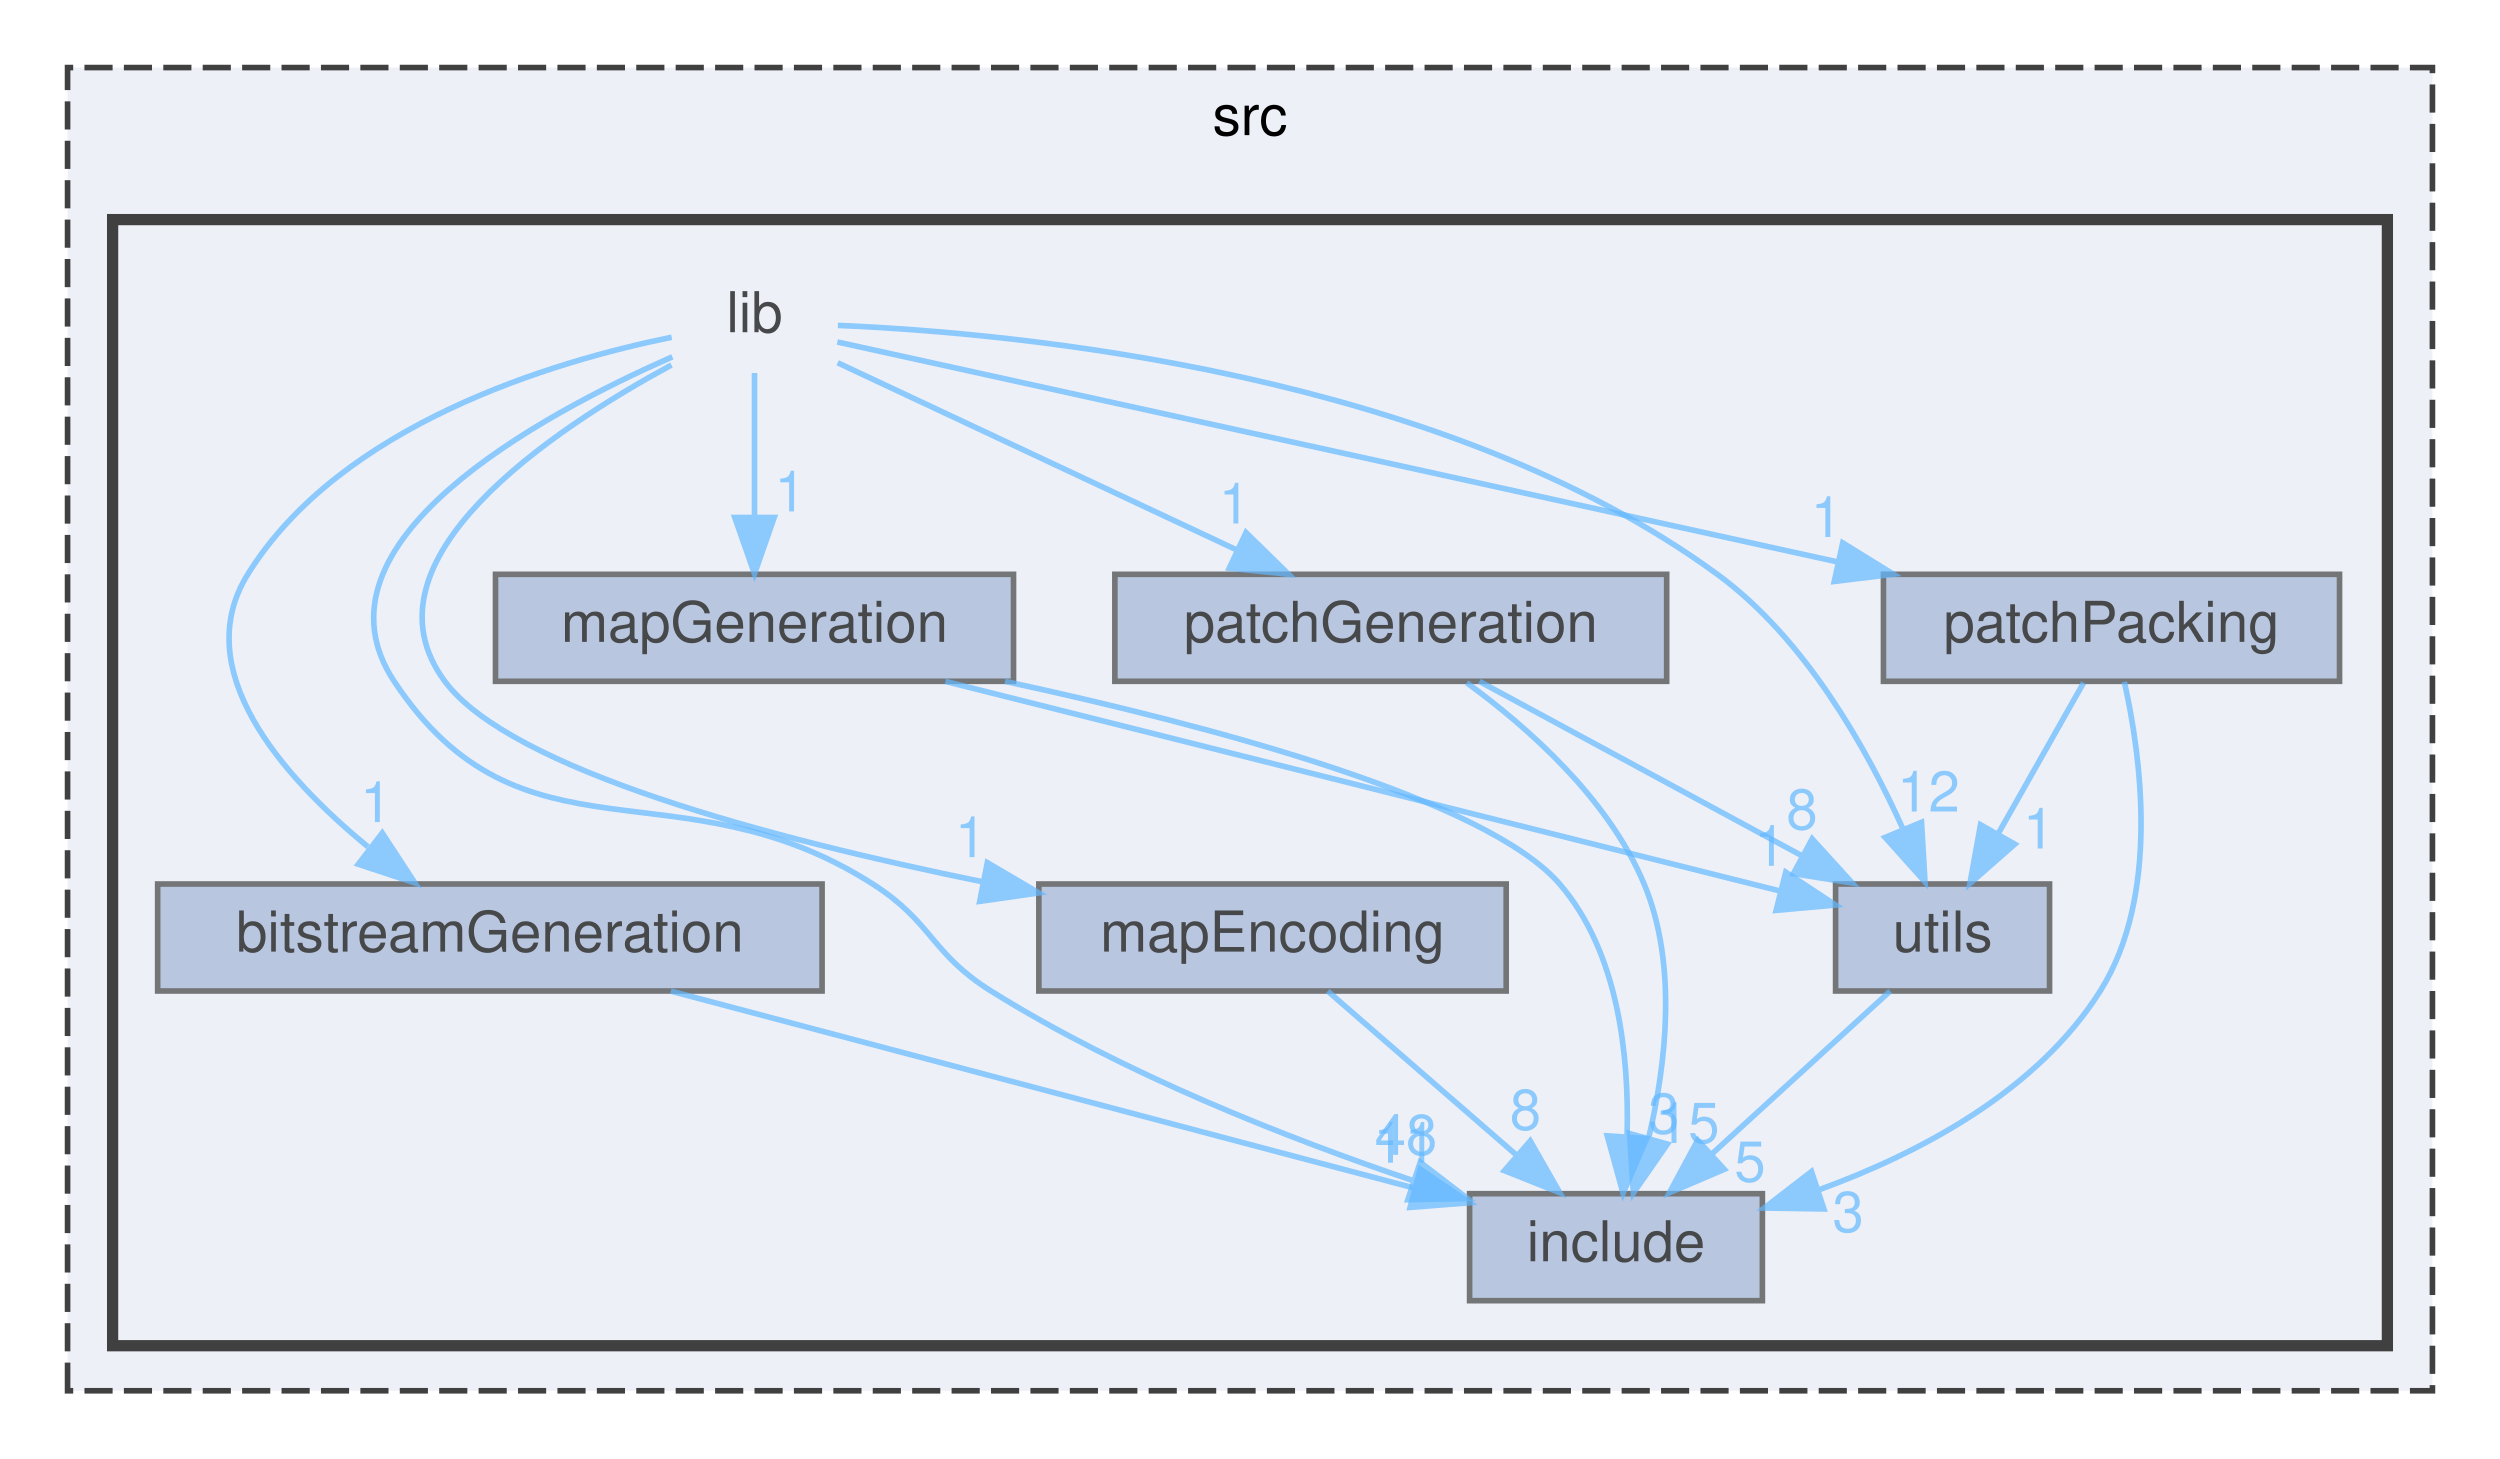
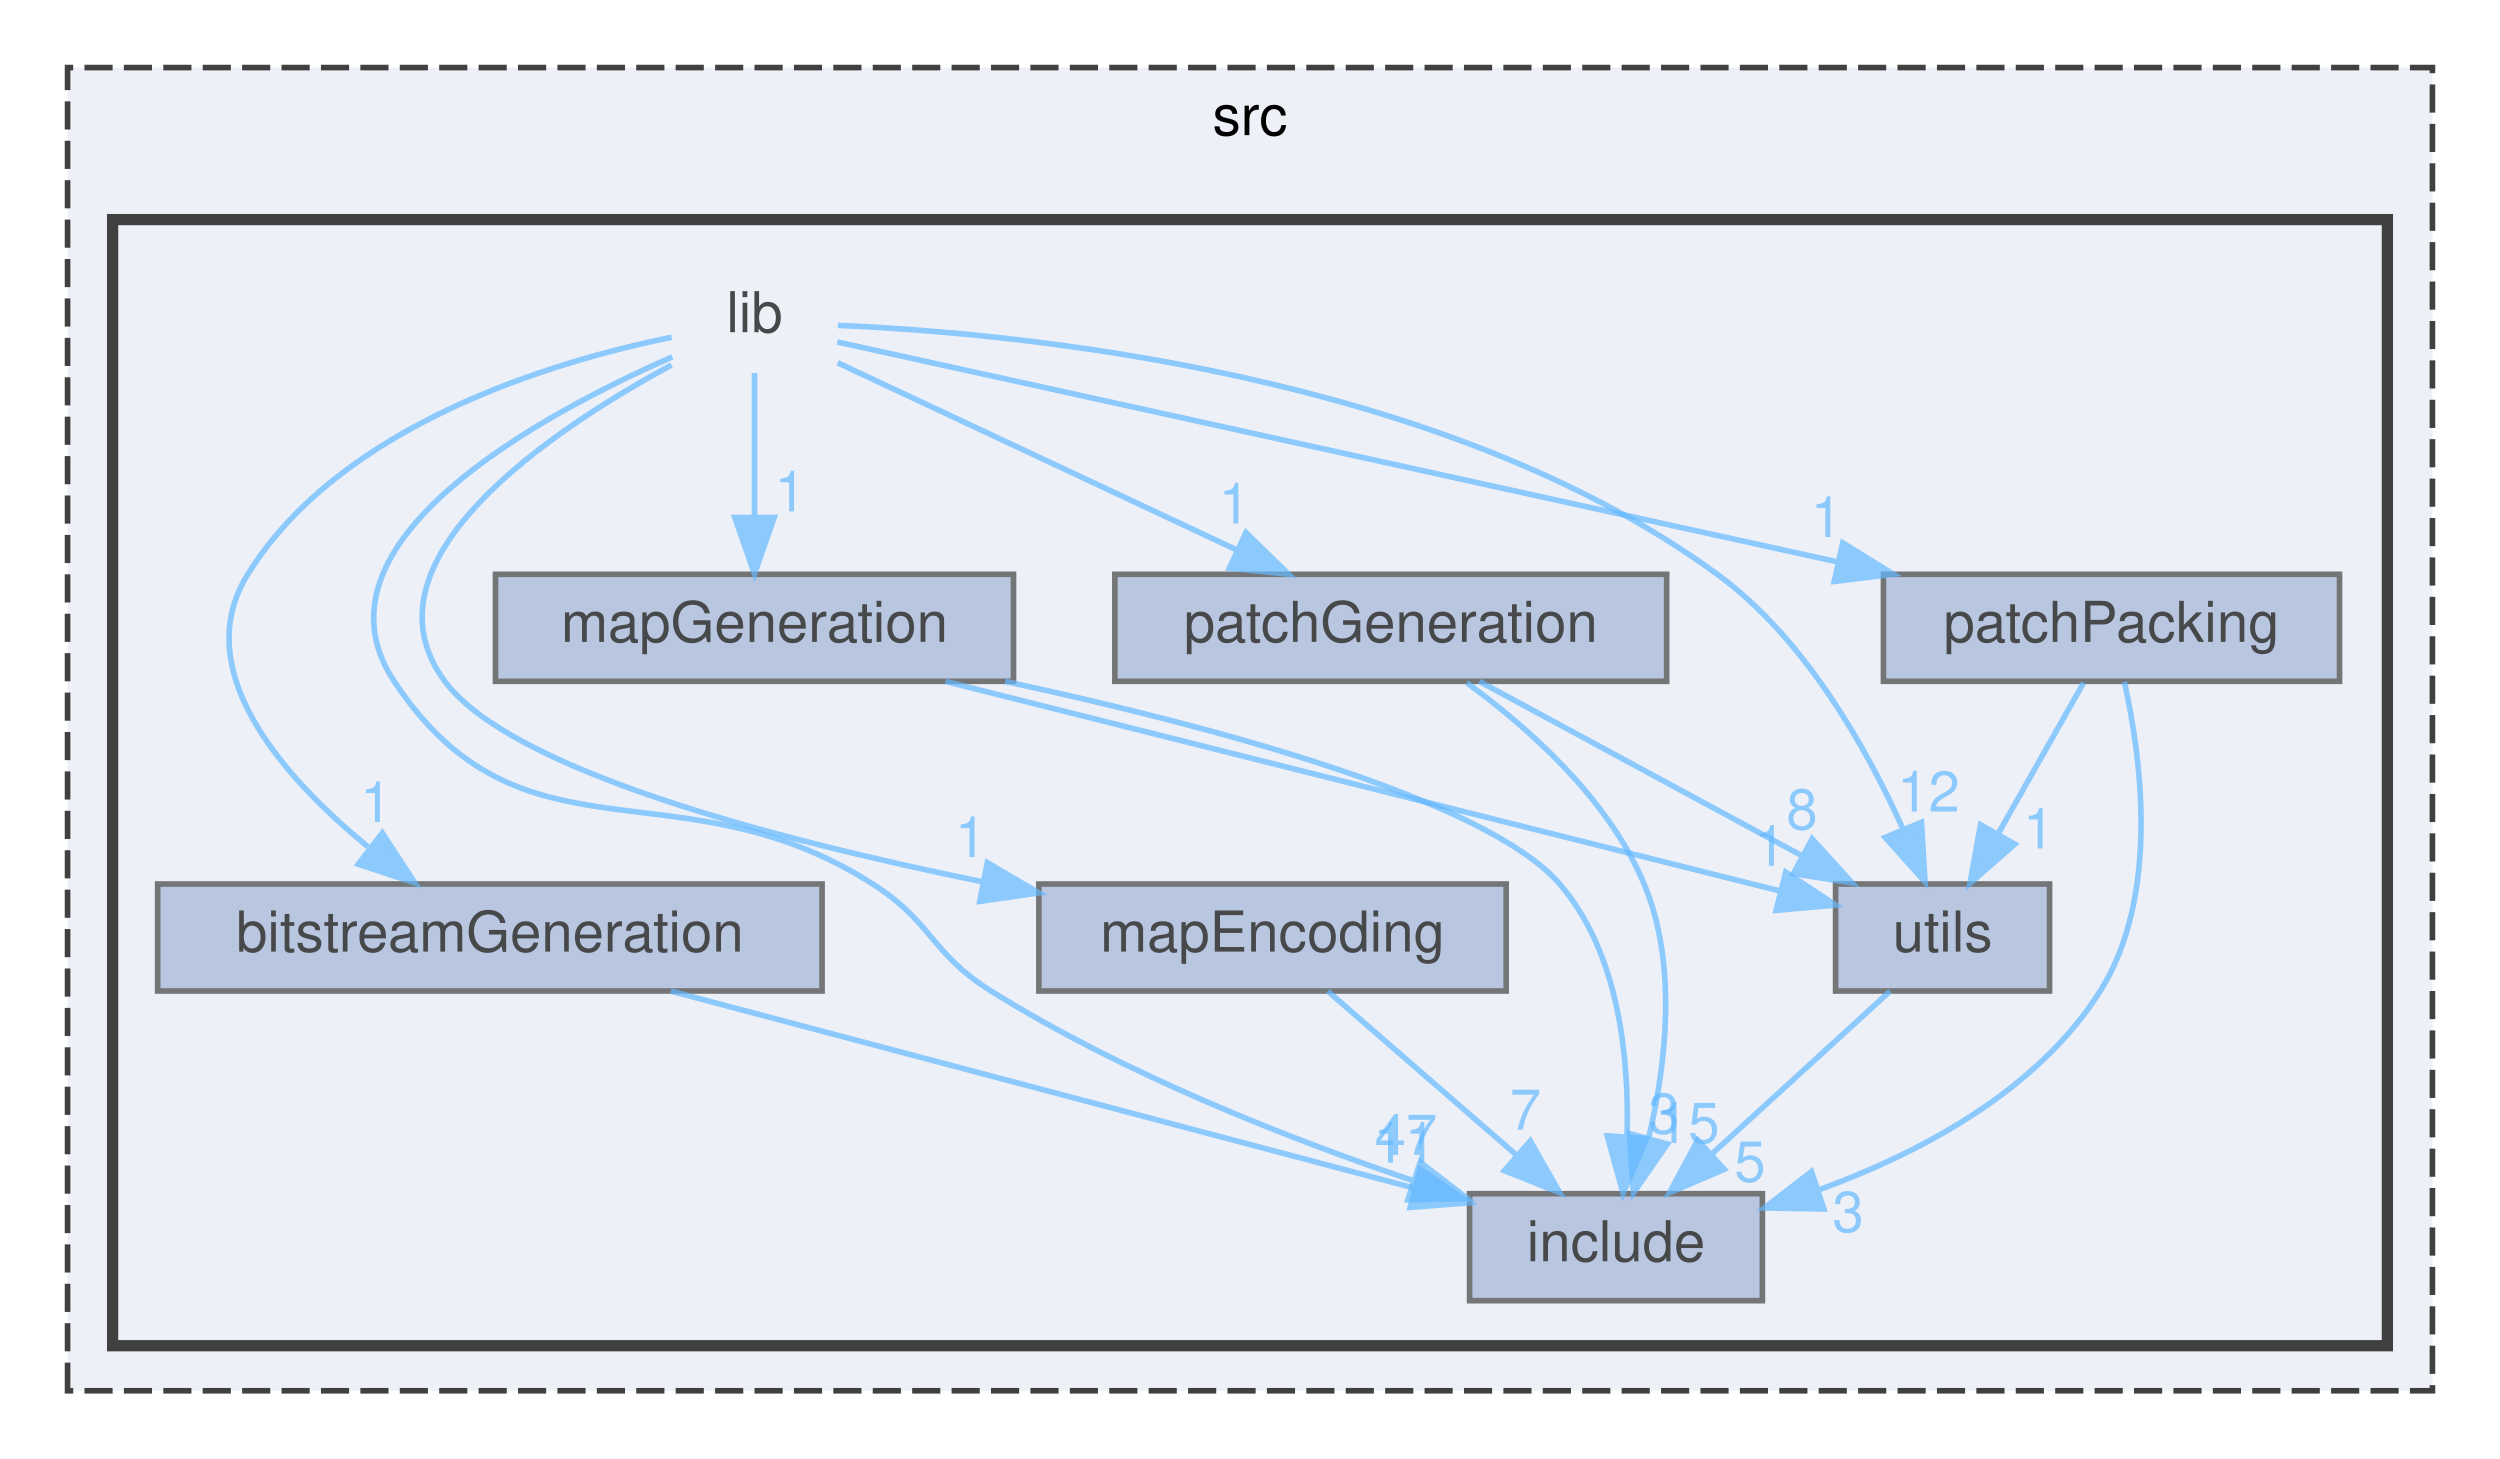
<svg xmlns="http://www.w3.org/2000/svg" xmlns:xlink="http://www.w3.org/1999/xlink" width="444pt" height="259pt" viewBox="0.00 0.00 444.00 259.00">
  <svg id="main" version="1.1" xml:space="preserve">
    <style type="text/css">
.node, .edge {opacity: 0.7;}
.node.selected, .edge.selected {opacity: 1;}
.edge:hover path { stroke: red; }
.edge:hover polygon { stroke: red; fill: red; }
</style>
    <svg id="graph" class="graph">
      <g id="graph0" class="graph" transform="scale(1 1) rotate(0) translate(4 255)">
        <g id="clust1" class="cluster">
          <g id="a_clust1">
            <a xlink:href="dir_68267d1309a1af8e8297ef4c3efbcdba.html" target="_top" xlink:title="src">
              <polygon fill="#edf0f7" stroke="#404040" stroke-dasharray="5,2" points="8,-8 8,-243 428,-243 428,-8 8,-8" />
              <text text-anchor="middle" x="218" y="-231" font-family="Helvetica,sans-Serif" font-size="10.00">src</text>
            </a>
          </g>
        </g>
        <g id="clust2" class="cluster">
          <g id="a_clust2">
            <a xlink:href="dir_c85d3e3c5052e9ad9ce18c6863244a25.html" target="_top">
              <polygon fill="#edf0f7" stroke="#404040" stroke-width="2" points="16,-16 16,-216 420,-216 420,-16 16,-16" />
            </a>
          </g>
        </g>
        <g id="node1" class="node">
          <text text-anchor="middle" x="130" y="-196" font-family="Helvetica,sans-Serif" font-size="10.00">lib</text>
        </g>
        <g id="node2" class="node">
          <g id="a_node2">
            <a xlink:href="dir_e0686263133896cec8318639fc211ff2.html" target="_top" xlink:title="bitstreamGeneration">
              <polygon fill="#a2b4d6" stroke="#404040" points="142,-98 24,-98 24,-79 142,-79 142,-98" />
              <text text-anchor="middle" x="83" y="-86" font-family="Helvetica,sans-Serif" font-size="10.00">bitstreamGeneration</text>
            </a>
          </g>
        </g>
        <g id="edge7" class="edge">
          <g id="a_edge7">
            <a xlink:href="dir_000004_000001.html" target="_top">
              <path fill="none" stroke="#63b8ff" d="M115.29,-195.11C94.32,-190.83 56.55,-179.65 40,-153 29.51,-136.11 45.89,-117.32 61.36,-104.59" />
              <polygon fill="#63b8ff" stroke="#63b8ff" points="63.89,-107.06 69.69,-98.19 59.63,-101.51 63.89,-107.06" />
            </a>
          </g>
          <g id="a_edge7-headlabel">
            <a xlink:href="dir_000004_000001.html" target="_top" xlink:title="1">
              <text text-anchor="middle" x="62.77" y="-109" font-family="Helvetica,sans-Serif" font-size="10.00" fill="#63b8ff">1</text>
            </a>
          </g>
        </g>
        <g id="node3" class="node">
          <g id="a_node3">
            <a xlink:href="dir_a6de617209e7dfe1dba6aa99bb75c990.html" target="_top" xlink:title="include">
              <polygon fill="#a2b4d6" stroke="#404040" points="309,-43 257,-43 257,-24 309,-24 309,-43" />
              <text text-anchor="middle" x="283" y="-31" font-family="Helvetica,sans-Serif" font-size="10.00">include</text>
            </a>
          </g>
        </g>
        <g id="edge5" class="edge">
          <g id="a_edge5">
            <a xlink:href="dir_000004_000003.html" target="_top">
              <path fill="none" stroke="#63b8ff" d="M115.41,-191.63C91.88,-181.28 49.75,-158.53 66,-134 88.66,-99.8 116.42,-120.07 151,-98 161.61,-91.23 161.33,-85.67 172,-79 195.47,-64.34 224.59,-52.88 247.11,-45.27" />
              <polygon fill="#63b8ff" stroke="#63b8ff" points="248.23,-48.59 256.64,-42.14 246.04,-41.93 248.23,-48.59" />
            </a>
          </g>
          <g id="a_edge5-headlabel">
-             <a xlink:href="dir_000004_000003.html" target="_top" xlink:title="48">
-               <text text-anchor="middle" x="245.7" y="-49.9" font-family="Helvetica,sans-Serif" font-size="10.00" fill="#63b8ff">48</text>
+             <a xlink:href="dir_000004_000003.html" target="_top" xlink:title="47">
+               <text text-anchor="middle" x="245.7" y="-49.9" font-family="Helvetica,sans-Serif" font-size="10.00" fill="#63b8ff">47</text>
            </a>
          </g>
        </g>
        <g id="node4" class="node">
          <g id="a_node4">
            <a xlink:href="dir_a829c0b1e95d10093ffb95db4b979f49.html" target="_top" xlink:title="mapEncoding">
              <polygon fill="#a2b4d6" stroke="#404040" points="263.5,-98 180.5,-98 180.5,-79 263.5,-79 263.5,-98" />
              <text text-anchor="middle" x="222" y="-86" font-family="Helvetica,sans-Serif" font-size="10.00">mapEncoding</text>
            </a>
          </g>
        </g>
        <g id="edge6" class="edge">
          <g id="a_edge6">
            <a xlink:href="dir_000004_000005.html" target="_top">
              <path fill="none" stroke="#63b8ff" d="M115.25,-190.18C94.03,-178.67 59.09,-155.43 75,-134 86.63,-118.32 133.04,-106.02 170.65,-98.36" />
              <polygon fill="#63b8ff" stroke="#63b8ff" points="171.35,-101.79 180.49,-96.42 170,-94.92 171.35,-101.79" />
            </a>
          </g>
          <g id="a_edge6-headlabel">
            <a xlink:href="dir_000004_000005.html" target="_top" xlink:title="1">
              <text text-anchor="middle" x="168.38" y="-102.77" font-family="Helvetica,sans-Serif" font-size="10.00" fill="#63b8ff">1</text>
            </a>
          </g>
        </g>
        <g id="node5" class="node">
          <g id="a_node5">
            <a xlink:href="dir_66f7d0aed3c1c0d9771fd7d6cbedbd3f.html" target="_top" xlink:title="mapGeneration">
              <polygon fill="#a2b4d6" stroke="#404040" points="176,-153 84,-153 84,-134 176,-134 176,-153" />
              <text text-anchor="middle" x="130" y="-141" font-family="Helvetica,sans-Serif" font-size="10.00">mapGeneration</text>
            </a>
          </g>
        </g>
        <g id="edge3" class="edge">
          <g id="a_edge3">
            <a xlink:href="dir_000004_000006.html" target="_top">
              <path fill="none" stroke="#63b8ff" d="M130,-188.75C130,-181.8 130,-171.85 130,-163.13" />
              <polygon fill="#63b8ff" stroke="#63b8ff" points="133.5,-163.09 130,-153.09 126.5,-163.09 133.5,-163.09" />
            </a>
          </g>
          <g id="a_edge3-headlabel">
            <a xlink:href="dir_000004_000006.html" target="_top" xlink:title="1">
              <text text-anchor="middle" x="136.34" y="-164.18" font-family="Helvetica,sans-Serif" font-size="10.00" fill="#63b8ff">1</text>
            </a>
          </g>
        </g>
        <g id="node6" class="node">
          <g id="a_node6">
            <a xlink:href="dir_162bc35208f30672811e47a7919aed40.html" target="_top" xlink:title="patchGeneration">
              <polygon fill="#a2b4d6" stroke="#404040" points="292,-153 194,-153 194,-134 292,-134 292,-153" />
              <text text-anchor="middle" x="243" y="-141" font-family="Helvetica,sans-Serif" font-size="10.00">patchGeneration</text>
            </a>
          </g>
        </g>
        <g id="edge1" class="edge">
          <g id="a_edge1">
            <a xlink:href="dir_000004_000007.html" target="_top">
              <path fill="none" stroke="#63b8ff" d="M144.77,-190.57C162.7,-182.16 193.29,-167.82 215.58,-157.36" />
              <polygon fill="#63b8ff" stroke="#63b8ff" points="217.29,-160.42 224.86,-153.01 214.32,-154.09 217.29,-160.42" />
            </a>
          </g>
          <g id="a_edge1-headlabel">
            <a xlink:href="dir_000004_000007.html" target="_top" xlink:title="1">
              <text text-anchor="middle" x="215.24" y="-162.02" font-family="Helvetica,sans-Serif" font-size="10.00" fill="#63b8ff">1</text>
            </a>
          </g>
        </g>
        <g id="node7" class="node">
          <g id="a_node7">
            <a xlink:href="dir_1968a8b7244e276db216d19e0f588724.html" target="_top" xlink:title="patchPacking">
              <polygon fill="#a2b4d6" stroke="#404040" points="411.5,-153 330.5,-153 330.5,-134 411.5,-134 411.5,-153" />
              <text text-anchor="middle" x="371" y="-141" font-family="Helvetica,sans-Serif" font-size="10.00">patchPacking</text>
            </a>
          </g>
        </g>
        <g id="edge2" class="edge">
          <g id="a_edge2">
            <a xlink:href="dir_000004_000008.html" target="_top">
              <path fill="none" stroke="#63b8ff" d="M144.71,-194.26C179.25,-186.67 266.79,-167.42 322.31,-155.21" />
              <polygon fill="#63b8ff" stroke="#63b8ff" points="323.27,-158.58 332.28,-153.01 321.77,-151.74 323.27,-158.58" />
            </a>
          </g>
          <g id="a_edge2-headlabel">
            <a xlink:href="dir_000004_000008.html" target="_top" xlink:title="1">
              <text text-anchor="middle" x="320.37" y="-159.63" font-family="Helvetica,sans-Serif" font-size="10.00" fill="#63b8ff">1</text>
            </a>
          </g>
        </g>
        <g id="node8" class="node">
          <g id="a_node8">
            <a xlink:href="dir_87d18a4dc5174905bfd7d2dc734defe6.html" target="_top" xlink:title="utils">
              <polygon fill="#a2b4d6" stroke="#404040" points="360,-98 322,-98 322,-79 360,-79 360,-98" />
              <text text-anchor="middle" x="341" y="-86" font-family="Helvetica,sans-Serif" font-size="10.00">utils</text>
            </a>
          </g>
        </g>
        <g id="edge4" class="edge">
          <g id="a_edge4">
            <a xlink:href="dir_000004_000010.html" target="_top">
              <path fill="none" stroke="#63b8ff" d="M144.81,-197.21C176.49,-195.87 251.98,-188.86 301,-153 316.57,-141.61 327.51,-122.15 333.97,-107.77" />
              <polygon fill="#63b8ff" stroke="#63b8ff" points="337.26,-108.96 337.88,-98.38 330.8,-106.27 337.26,-108.96" />
            </a>
          </g>
          <g id="a_edge4-headlabel">
            <a xlink:href="dir_000004_000010.html" target="_top" xlink:title="12">
              <text text-anchor="middle" x="338.5" y="-110.87" font-family="Helvetica,sans-Serif" font-size="10.00" fill="#63b8ff">12</text>
            </a>
          </g>
        </g>
        <g id="edge8" class="edge">
          <g id="a_edge8">
            <a xlink:href="dir_000001_000003.html" target="_top">
              <path fill="none" stroke="#63b8ff" d="M115.13,-78.98C151.17,-69.44 209.46,-53.99 247,-44.04" />
              <polygon fill="#63b8ff" stroke="#63b8ff" points="248.23,-47.34 257,-41.39 246.44,-40.57 248.23,-47.34" />
            </a>
          </g>
          <g id="a_edge8-headlabel">
            <a xlink:href="dir_000001_000003.html" target="_top" xlink:title="11">
              <text text-anchor="middle" x="245.48" y="-48.5" font-family="Helvetica,sans-Serif" font-size="10.00" fill="#63b8ff">11</text>
            </a>
          </g>
        </g>
        <g id="edge9" class="edge">
          <g id="a_edge9">
            <a xlink:href="dir_000005_000003.html" target="_top">
              <path fill="none" stroke="#63b8ff" d="M231.8,-78.98C240.82,-71.15 254.41,-59.34 265.32,-49.86" />
              <polygon fill="#63b8ff" stroke="#63b8ff" points="267.77,-52.37 273.02,-43.17 263.18,-47.09 267.77,-52.37" />
            </a>
          </g>
          <g id="a_edge9-headlabel">
-             <a xlink:href="dir_000005_000003.html" target="_top" xlink:title="8">
-               <text text-anchor="middle" x="266.92" y="-54.37" font-family="Helvetica,sans-Serif" font-size="10.00" fill="#63b8ff">8</text>
+             <a xlink:href="dir_000005_000003.html" target="_top" xlink:title="7">
+               <text text-anchor="middle" x="266.92" y="-54.37" font-family="Helvetica,sans-Serif" font-size="10.00" fill="#63b8ff">7</text>
            </a>
          </g>
        </g>
        <g id="edge11" class="edge">
          <g id="a_edge11">
            <a xlink:href="dir_000006_000003.html" target="_top">
              <path fill="none" stroke="#63b8ff" d="M174.5,-133.99C211.46,-126.01 259.99,-113.05 273,-98 283.49,-85.86 285.35,-67.33 284.97,-53.42" />
              <polygon fill="#63b8ff" stroke="#63b8ff" points="288.43,-52.79 284.26,-43.06 281.45,-53.27 288.43,-52.79" />
            </a>
          </g>
          <g id="a_edge11-headlabel">
            <a xlink:href="dir_000006_000003.html" target="_top" xlink:title="3">
              <text text-anchor="middle" x="291.51" y="-53.69" font-family="Helvetica,sans-Serif" font-size="10.00" fill="#63b8ff">3</text>
            </a>
          </g>
        </g>
        <g id="edge10" class="edge">
          <g id="a_edge10">
            <a xlink:href="dir_000006_000010.html" target="_top">
              <path fill="none" stroke="#63b8ff" d="M163.9,-133.98C204.9,-123.69 273.2,-106.53 311.91,-96.81" />
              <polygon fill="#63b8ff" stroke="#63b8ff" points="313.15,-100.1 321.99,-94.27 311.44,-93.32 313.15,-100.1" />
            </a>
          </g>
          <g id="a_edge10-headlabel">
            <a xlink:href="dir_000006_000010.html" target="_top" xlink:title="1">
              <text text-anchor="middle" x="310.35" y="-101.23" font-family="Helvetica,sans-Serif" font-size="10.00" fill="#63b8ff">1</text>
            </a>
          </g>
        </g>
        <g id="edge13" class="edge">
          <g id="a_edge13">
            <a xlink:href="dir_000007_000003.html" target="_top">
              <path fill="none" stroke="#63b8ff" d="M256.49,-133.75C267.29,-125.87 281.65,-113.21 288,-98 293.99,-83.65 291.89,-65.9 288.78,-52.82" />
              <polygon fill="#63b8ff" stroke="#63b8ff" points="292.13,-51.81 286.09,-43.11 285.39,-53.68 292.13,-51.81" />
            </a>
          </g>
          <g id="a_edge13-headlabel">
            <a xlink:href="dir_000007_000003.html" target="_top" xlink:title="15">
              <text text-anchor="middle" x="295.83" y="-52.02" font-family="Helvetica,sans-Serif" font-size="10.00" fill="#63b8ff">15</text>
            </a>
          </g>
        </g>
        <g id="edge12" class="edge">
          <g id="a_edge12">
            <a xlink:href="dir_000007_000010.html" target="_top">
              <path fill="none" stroke="#63b8ff" d="M258.75,-133.98C274.23,-125.61 298.09,-112.7 316.14,-102.95" />
              <polygon fill="#63b8ff" stroke="#63b8ff" points="317.84,-106.01 324.97,-98.17 314.51,-99.85 317.84,-106.01" />
            </a>
          </g>
          <g id="a_edge12-headlabel">
            <a xlink:href="dir_000007_000010.html" target="_top" xlink:title="8">
              <text text-anchor="middle" x="316.03" y="-107.71" font-family="Helvetica,sans-Serif" font-size="10.00" fill="#63b8ff">8</text>
            </a>
          </g>
        </g>
        <g id="edge15" class="edge">
          <g id="a_edge15">
            <a xlink:href="dir_000008_000003.html" target="_top">
              <path fill="none" stroke="#63b8ff" d="M373.28,-133.91C376.2,-120.91 379.7,-95.98 369,-79 357.83,-61.28 337.16,-50.27 318.88,-43.63" />
              <polygon fill="#63b8ff" stroke="#63b8ff" points="319.92,-40.29 309.33,-40.46 317.72,-46.93 319.92,-40.29" />
            </a>
          </g>
          <g id="a_edge15-headlabel">
            <a xlink:href="dir_000008_000003.html" target="_top" xlink:title="3">
              <text text-anchor="middle" x="324.23" y="-36.22" font-family="Helvetica,sans-Serif" font-size="10.00" fill="#63b8ff">3</text>
            </a>
          </g>
        </g>
        <g id="edge14" class="edge">
          <g id="a_edge14">
            <a xlink:href="dir_000008_000010.html" target="_top">
              <path fill="none" stroke="#63b8ff" d="M366.05,-133.75C361.94,-126.49 355.97,-115.95 350.9,-106.98" />
              <polygon fill="#63b8ff" stroke="#63b8ff" points="353.83,-105.07 345.86,-98.09 347.74,-108.52 353.83,-105.07" />
            </a>
          </g>
          <g id="a_edge14-headlabel">
            <a xlink:href="dir_000008_000010.html" target="_top" xlink:title="1">
              <text text-anchor="middle" x="358.08" y="-104.3" font-family="Helvetica,sans-Serif" font-size="10.00" fill="#63b8ff">1</text>
            </a>
          </g>
        </g>
        <g id="edge16" class="edge">
          <g id="a_edge16">
            <a xlink:href="dir_000010_000003.html" target="_top">
              <path fill="none" stroke="#63b8ff" d="M331.68,-78.98C323.19,-71.23 310.44,-59.58 300.12,-50.14" />
              <polygon fill="#63b8ff" stroke="#63b8ff" points="302.23,-47.33 292.49,-43.17 297.51,-52.5 302.23,-47.33" />
            </a>
          </g>
          <g id="a_edge16-headlabel">
            <a xlink:href="dir_000010_000003.html" target="_top" xlink:title="5">
              <text text-anchor="middle" x="306.8" y="-45.16" font-family="Helvetica,sans-Serif" font-size="10.00" fill="#63b8ff">5</text>
            </a>
          </g>
        </g>
      </g>
    </svg>
  </svg>
  <style type="text/css">

[data-mouse-over-selected='false'] { opacity: 0.7; }
[data-mouse-over-selected='true']  { opacity: 1.0; }

</style>
</svg>
